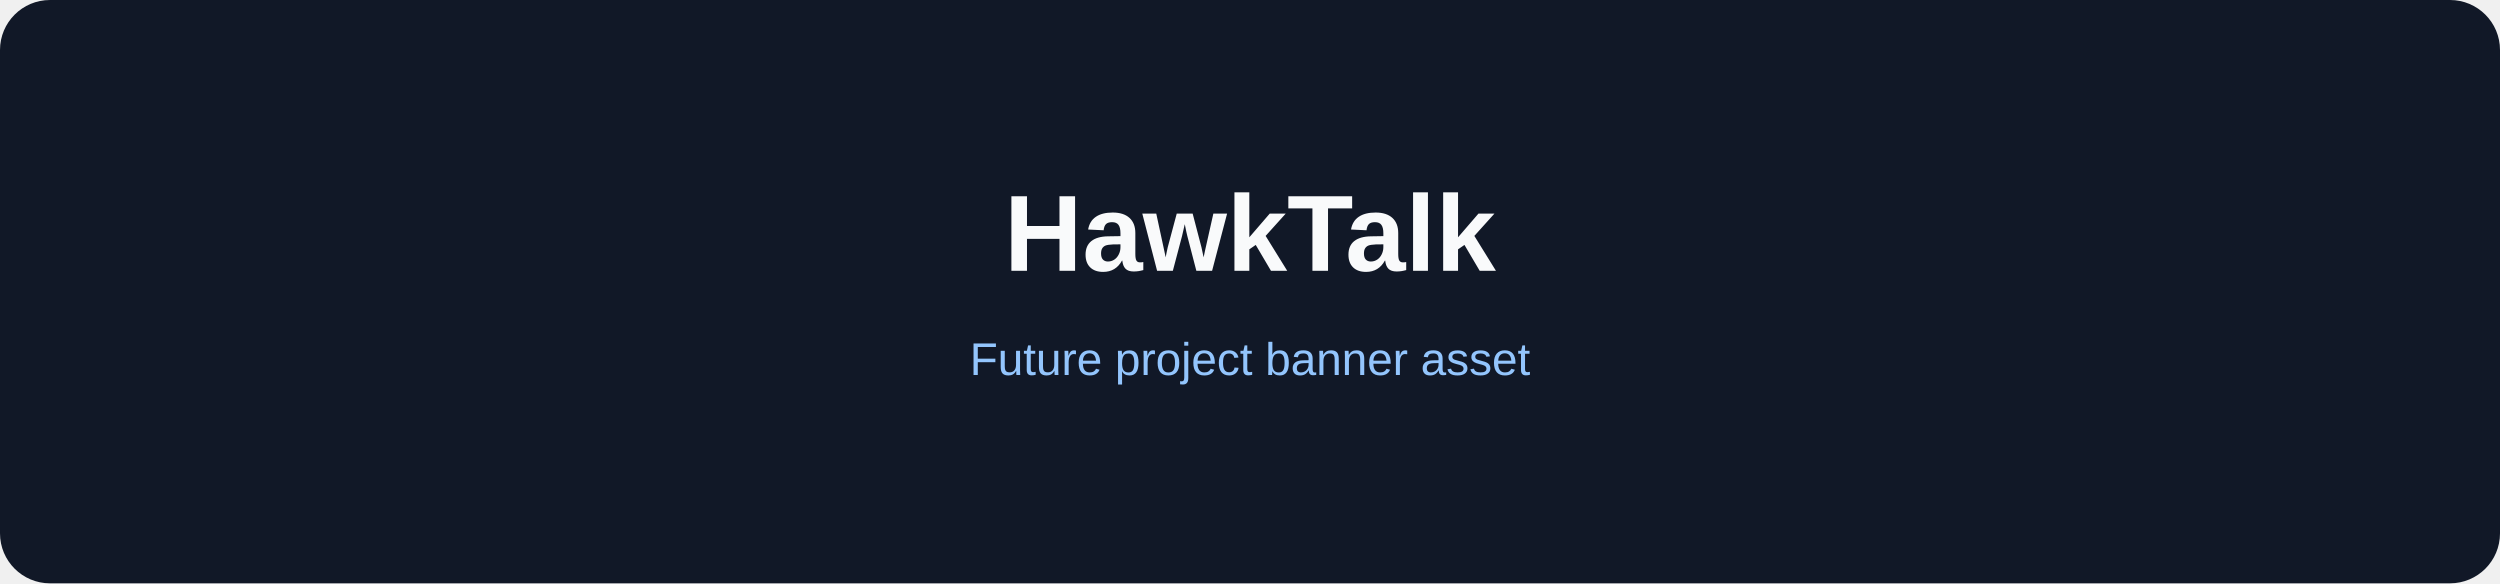
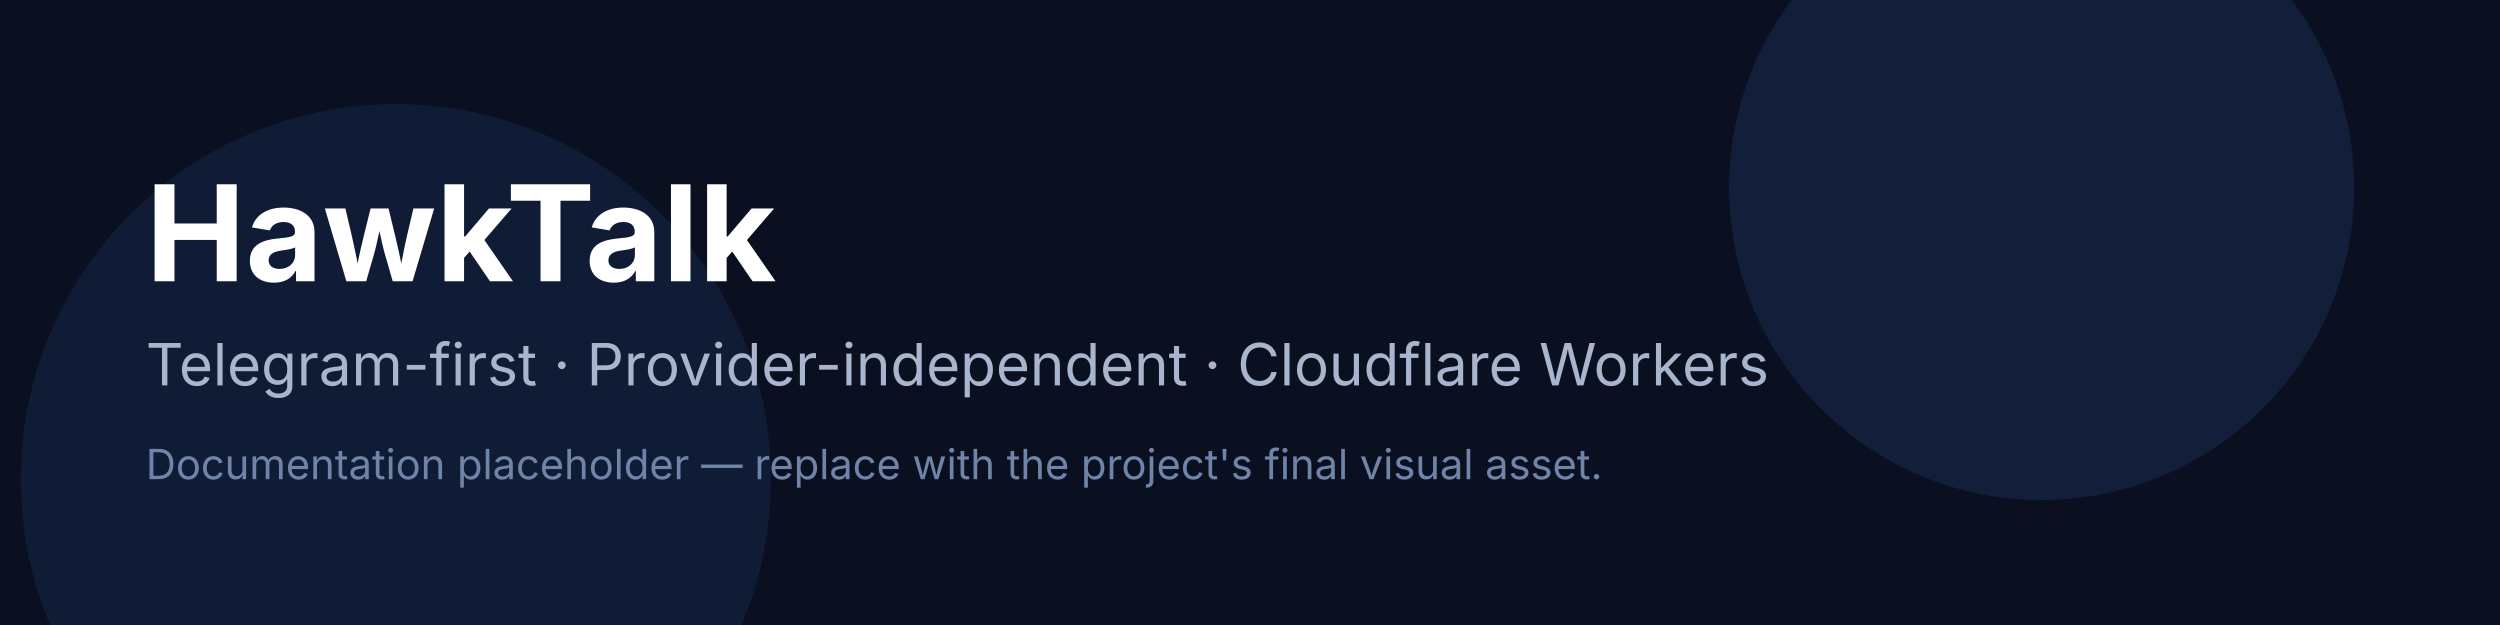
- <svg xmlns="http://www.w3.org/2000/svg" width="1200" height="280" viewBox="0 0 1200 280" role="img" aria-labelledby="title desc">
-   <rect width="1200" height="280" rx="24" fill="#111827" />
-   <text x="600" y="130" text-anchor="middle" fill="#f9fafb" font-family="Arial, sans-serif" font-size="52" font-weight="700">HawkTalk</text>
-   <text x="600" y="180" text-anchor="middle" fill="#93c5fd" font-family="Arial, sans-serif" font-size="22">Future project banner asset</text>
+ <svg xmlns="http://www.w3.org/2000/svg" viewBox="0 0 1200 300" role="img" aria-labelledby="title desc">
+   <rect width="1200" height="300" fill="#0b1020" />
+   <circle cx="980" cy="90" r="150" fill="#1a2a52" opacity="0.55" />
+   <circle cx="190" cy="230" r="180" fill="#19355c" opacity="0.35" />
+   <text x="70" y="135" fill="#ffffff" font-family="Inter, Arial, sans-serif" font-size="64" font-weight="700">HawkTalk</text>
+   <text x="70" y="185" fill="#a8b5cc" font-family="Inter, Arial, sans-serif" font-size="28">Telegram-first · Provider-independent · Cloudflare Workers</text>
+   <text x="70" y="230" fill="#6f84a8" font-family="Inter, Arial, sans-serif" font-size="20">Documentation placeholder — replace with the project's final visual asset.</text>
</svg>
